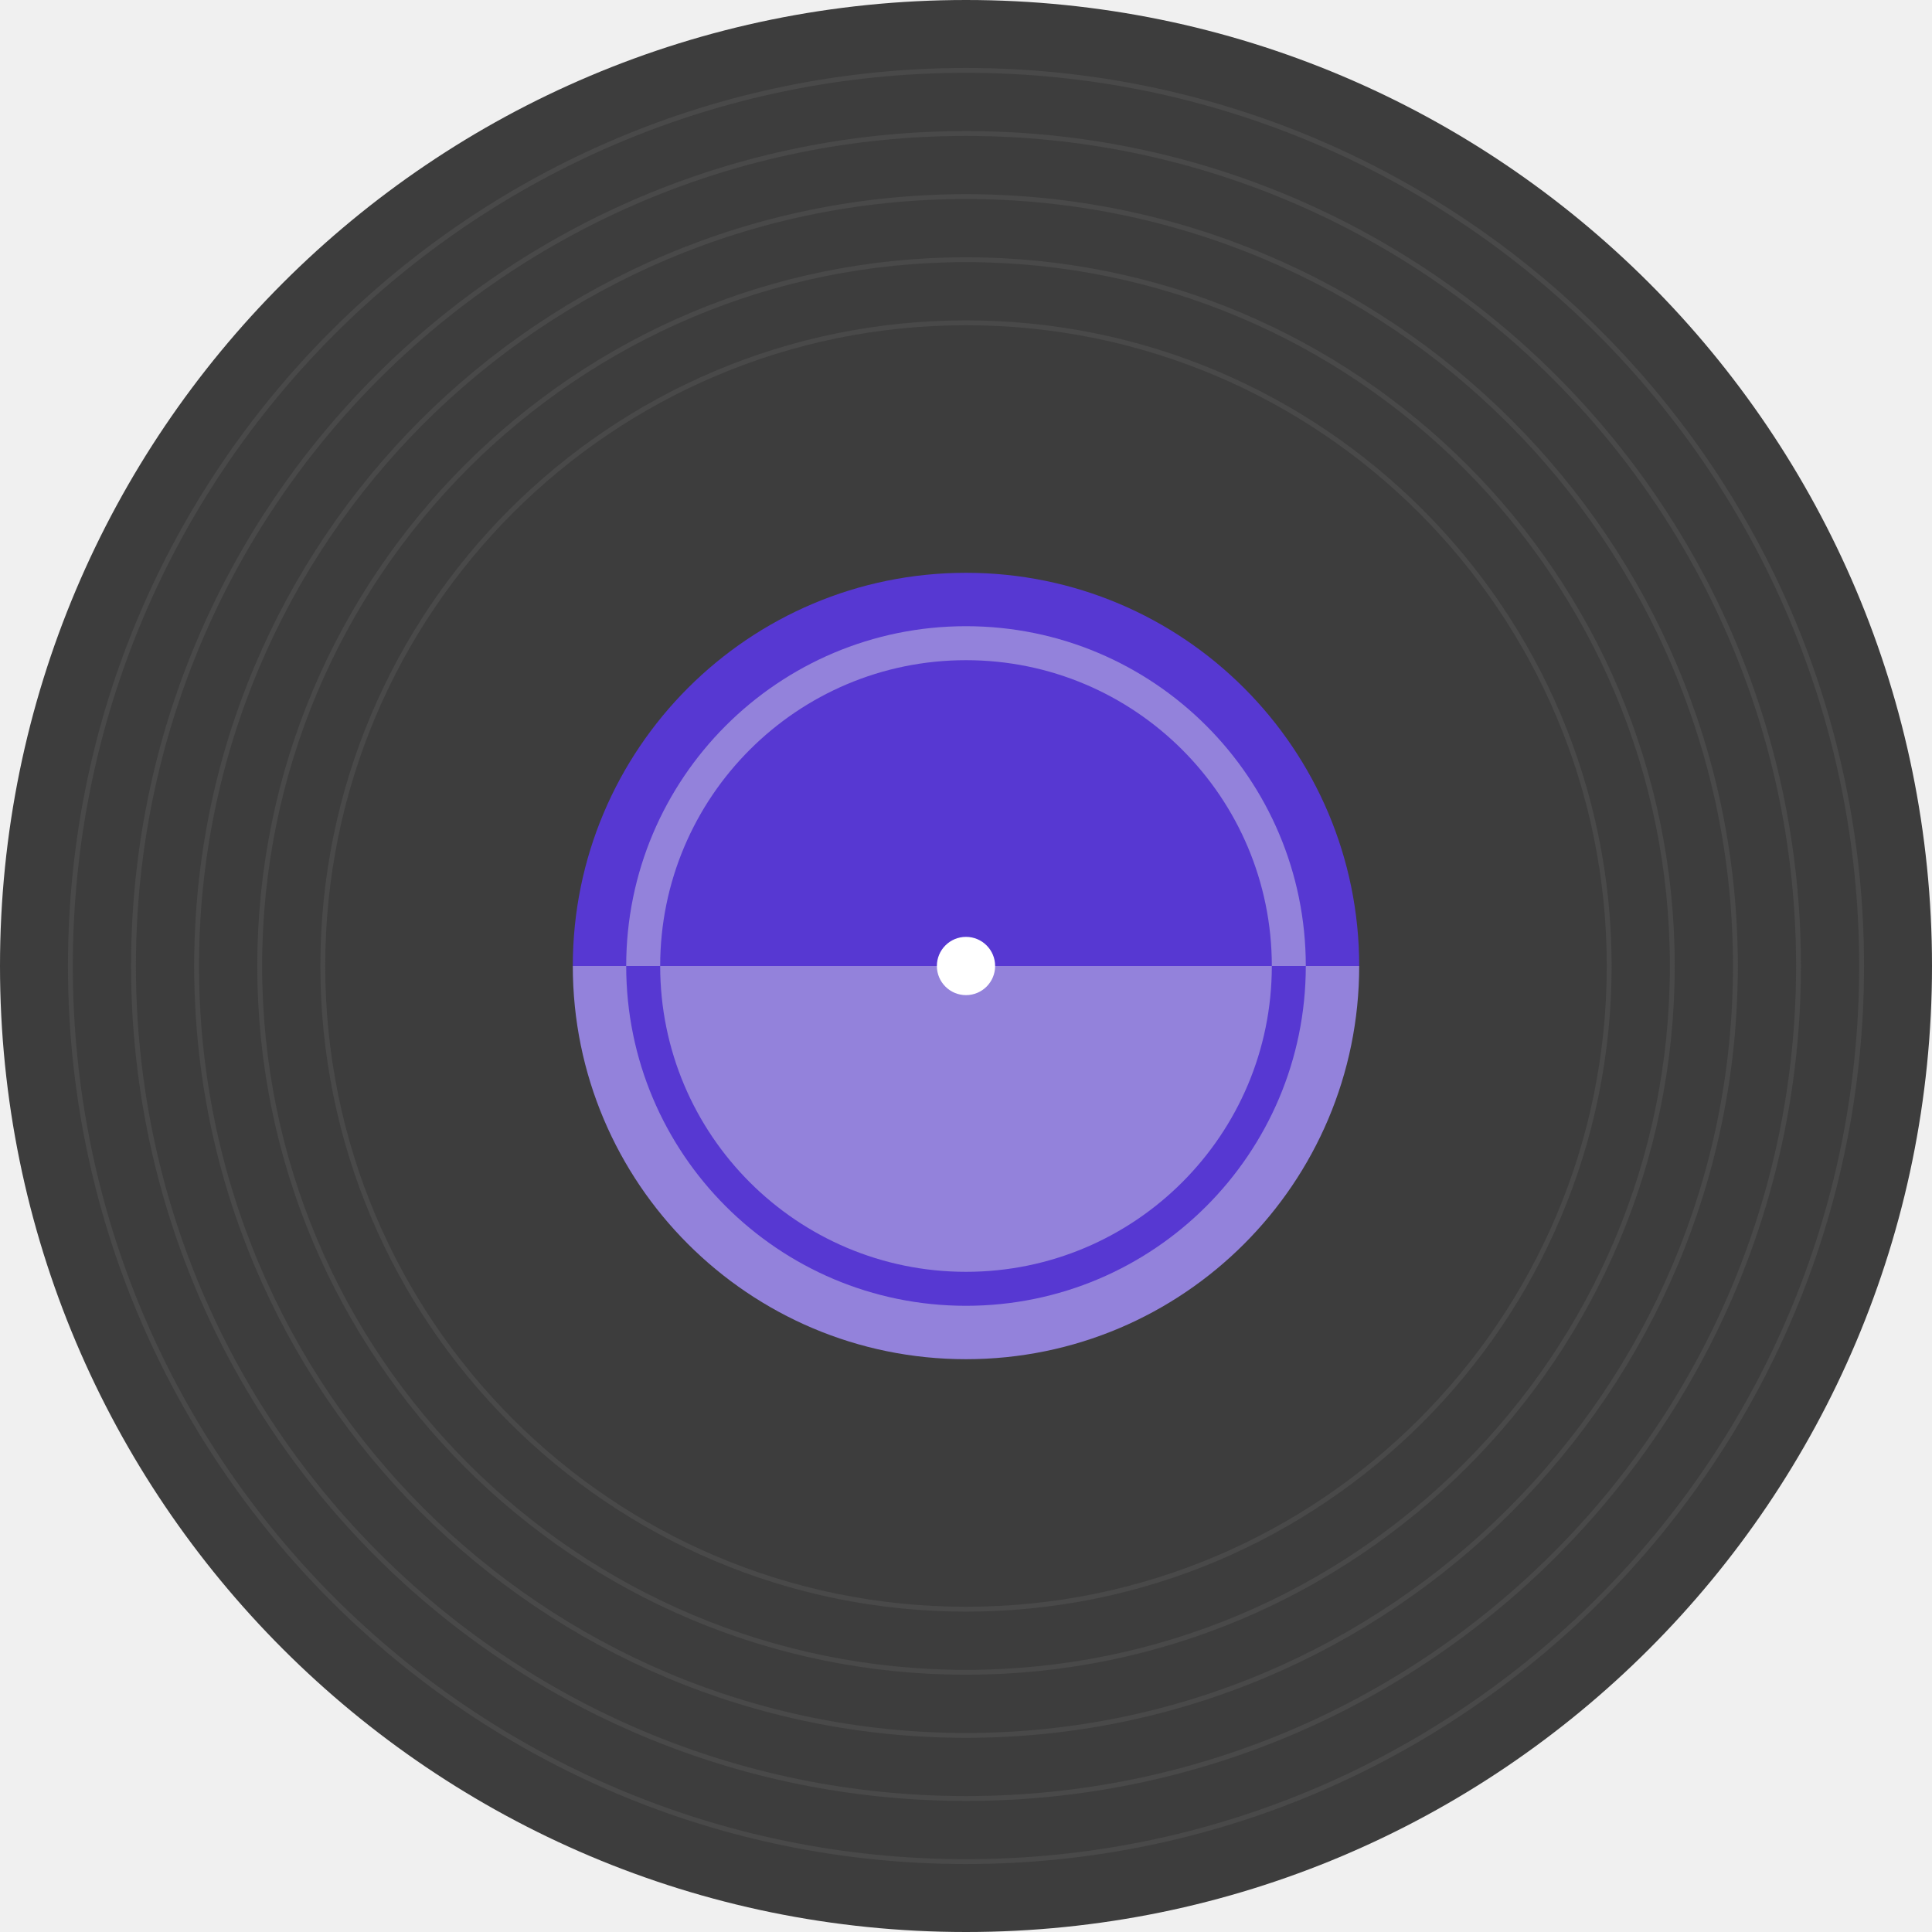
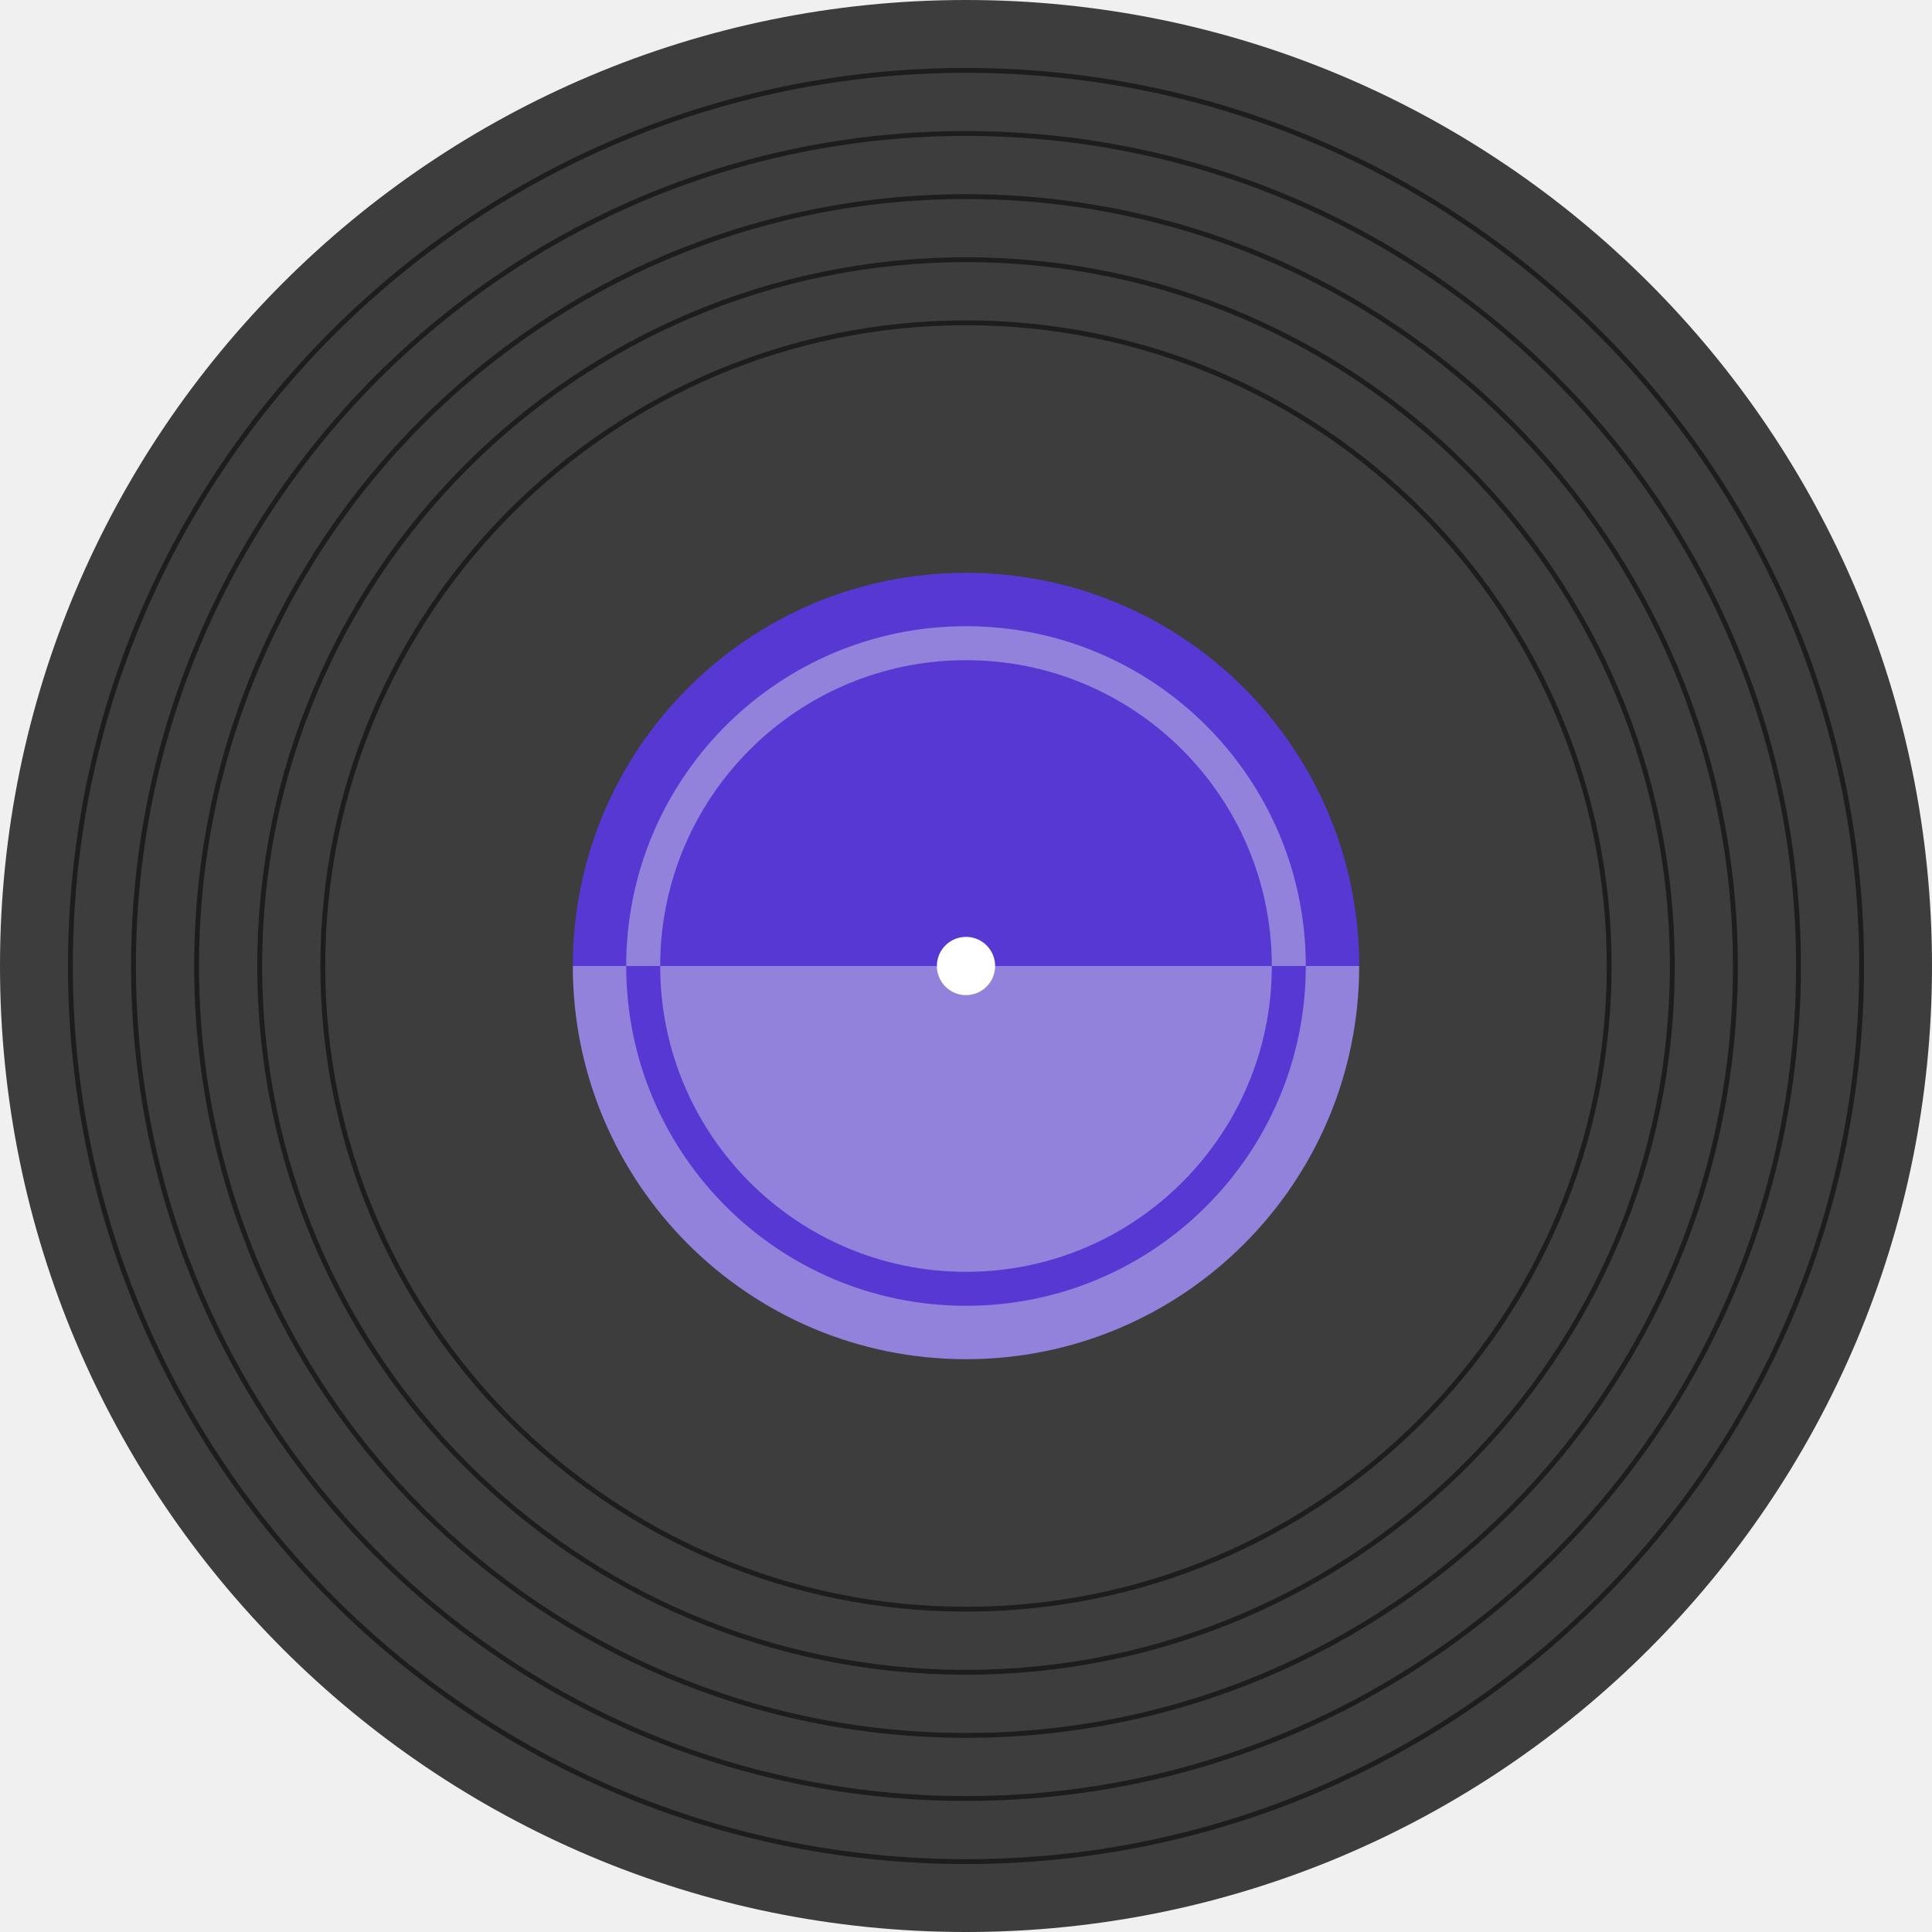
<svg xmlns="http://www.w3.org/2000/svg" width="398" height="398" viewBox="0 0 398 398" fill="none">
  <circle cx="199" cy="199" r="199" fill="#3D3D3D" />
-   <circle cx="199" cy="199" r="184.5" stroke="#494949" />
-   <circle cx="199" cy="199" r="171.5" stroke="#494949" />
-   <circle cx="199" cy="199" r="158.5" stroke="#494949" />
-   <circle cx="199" cy="199" r="145.5" stroke="#494949" />
-   <circle cx="199" cy="199" r="132.5" stroke="#494949" />
+   <circle cx="199" cy="199" r="184.5" stroke="#1d1d1d" />
+   <circle cx="199" cy="199" r="171.5" stroke="#1d1d1d" />
+   <circle cx="199" cy="199" r="158.5" stroke="#1d1d1d" />
+   <circle cx="199" cy="199" r="145.5" stroke="#1d1d1d" />
+   <circle cx="199" cy="199" r="132.5" stroke="#1d1d1d" />
  <path d="M118 199C118 154.265 154.265 118 199 118V118C243.735 118 280 154.265 280 199V199H118V199Z" fill="#5738D2" />
  <path d="M118 199C118 243.735 154.265 280 199 280V280C243.735 280 280 243.735 280 199V199H118V199Z" fill="#9382DB" />
  <mask id="path-9-inside-1_43_18" fill="white">
    <path d="M129 199C129 237.66 160.34 269 199 269V269C237.66 269 269 237.66 269 199V199H129V199Z" />
  </mask>
  <path d="M122 199C122 241.526 156.474 276 199 276C241.526 276 276 241.526 276 199H262C262 233.794 233.794 262 199 262C164.206 262 136 233.794 136 199H122ZM269 199H129H269ZM122 199C122 241.526 156.474 276 199 276V262C164.206 262 136 233.794 136 199H122ZM199 276C241.526 276 276 241.526 276 199H262C262 233.794 233.794 262 199 262V276Z" fill="#5738D2" mask="url(#path-9-inside-1_43_18)" />
  <mask id="path-11-inside-2_43_18" fill="white">
    <path d="M129 199C129 160.34 160.34 129 199 129V129C237.66 129 269 160.34 269 199V199H129V199Z" />
  </mask>
  <path d="M122 199C122 156.474 156.474 122 199 122C241.526 122 276 156.474 276 199H262C262 164.206 233.794 136 199 136C164.206 136 136 164.206 136 199H122ZM269 199H129H269ZM122 199C122 156.474 156.474 122 199 122V136C164.206 136 136 164.206 136 199H122ZM199 122C241.526 122 276 156.474 276 199H262C262 164.206 233.794 136 199 136V122Z" fill="#9382DB" mask="url(#path-11-inside-2_43_18)" />
  <circle cx="199" cy="199" r="6" fill="white" />
</svg>
